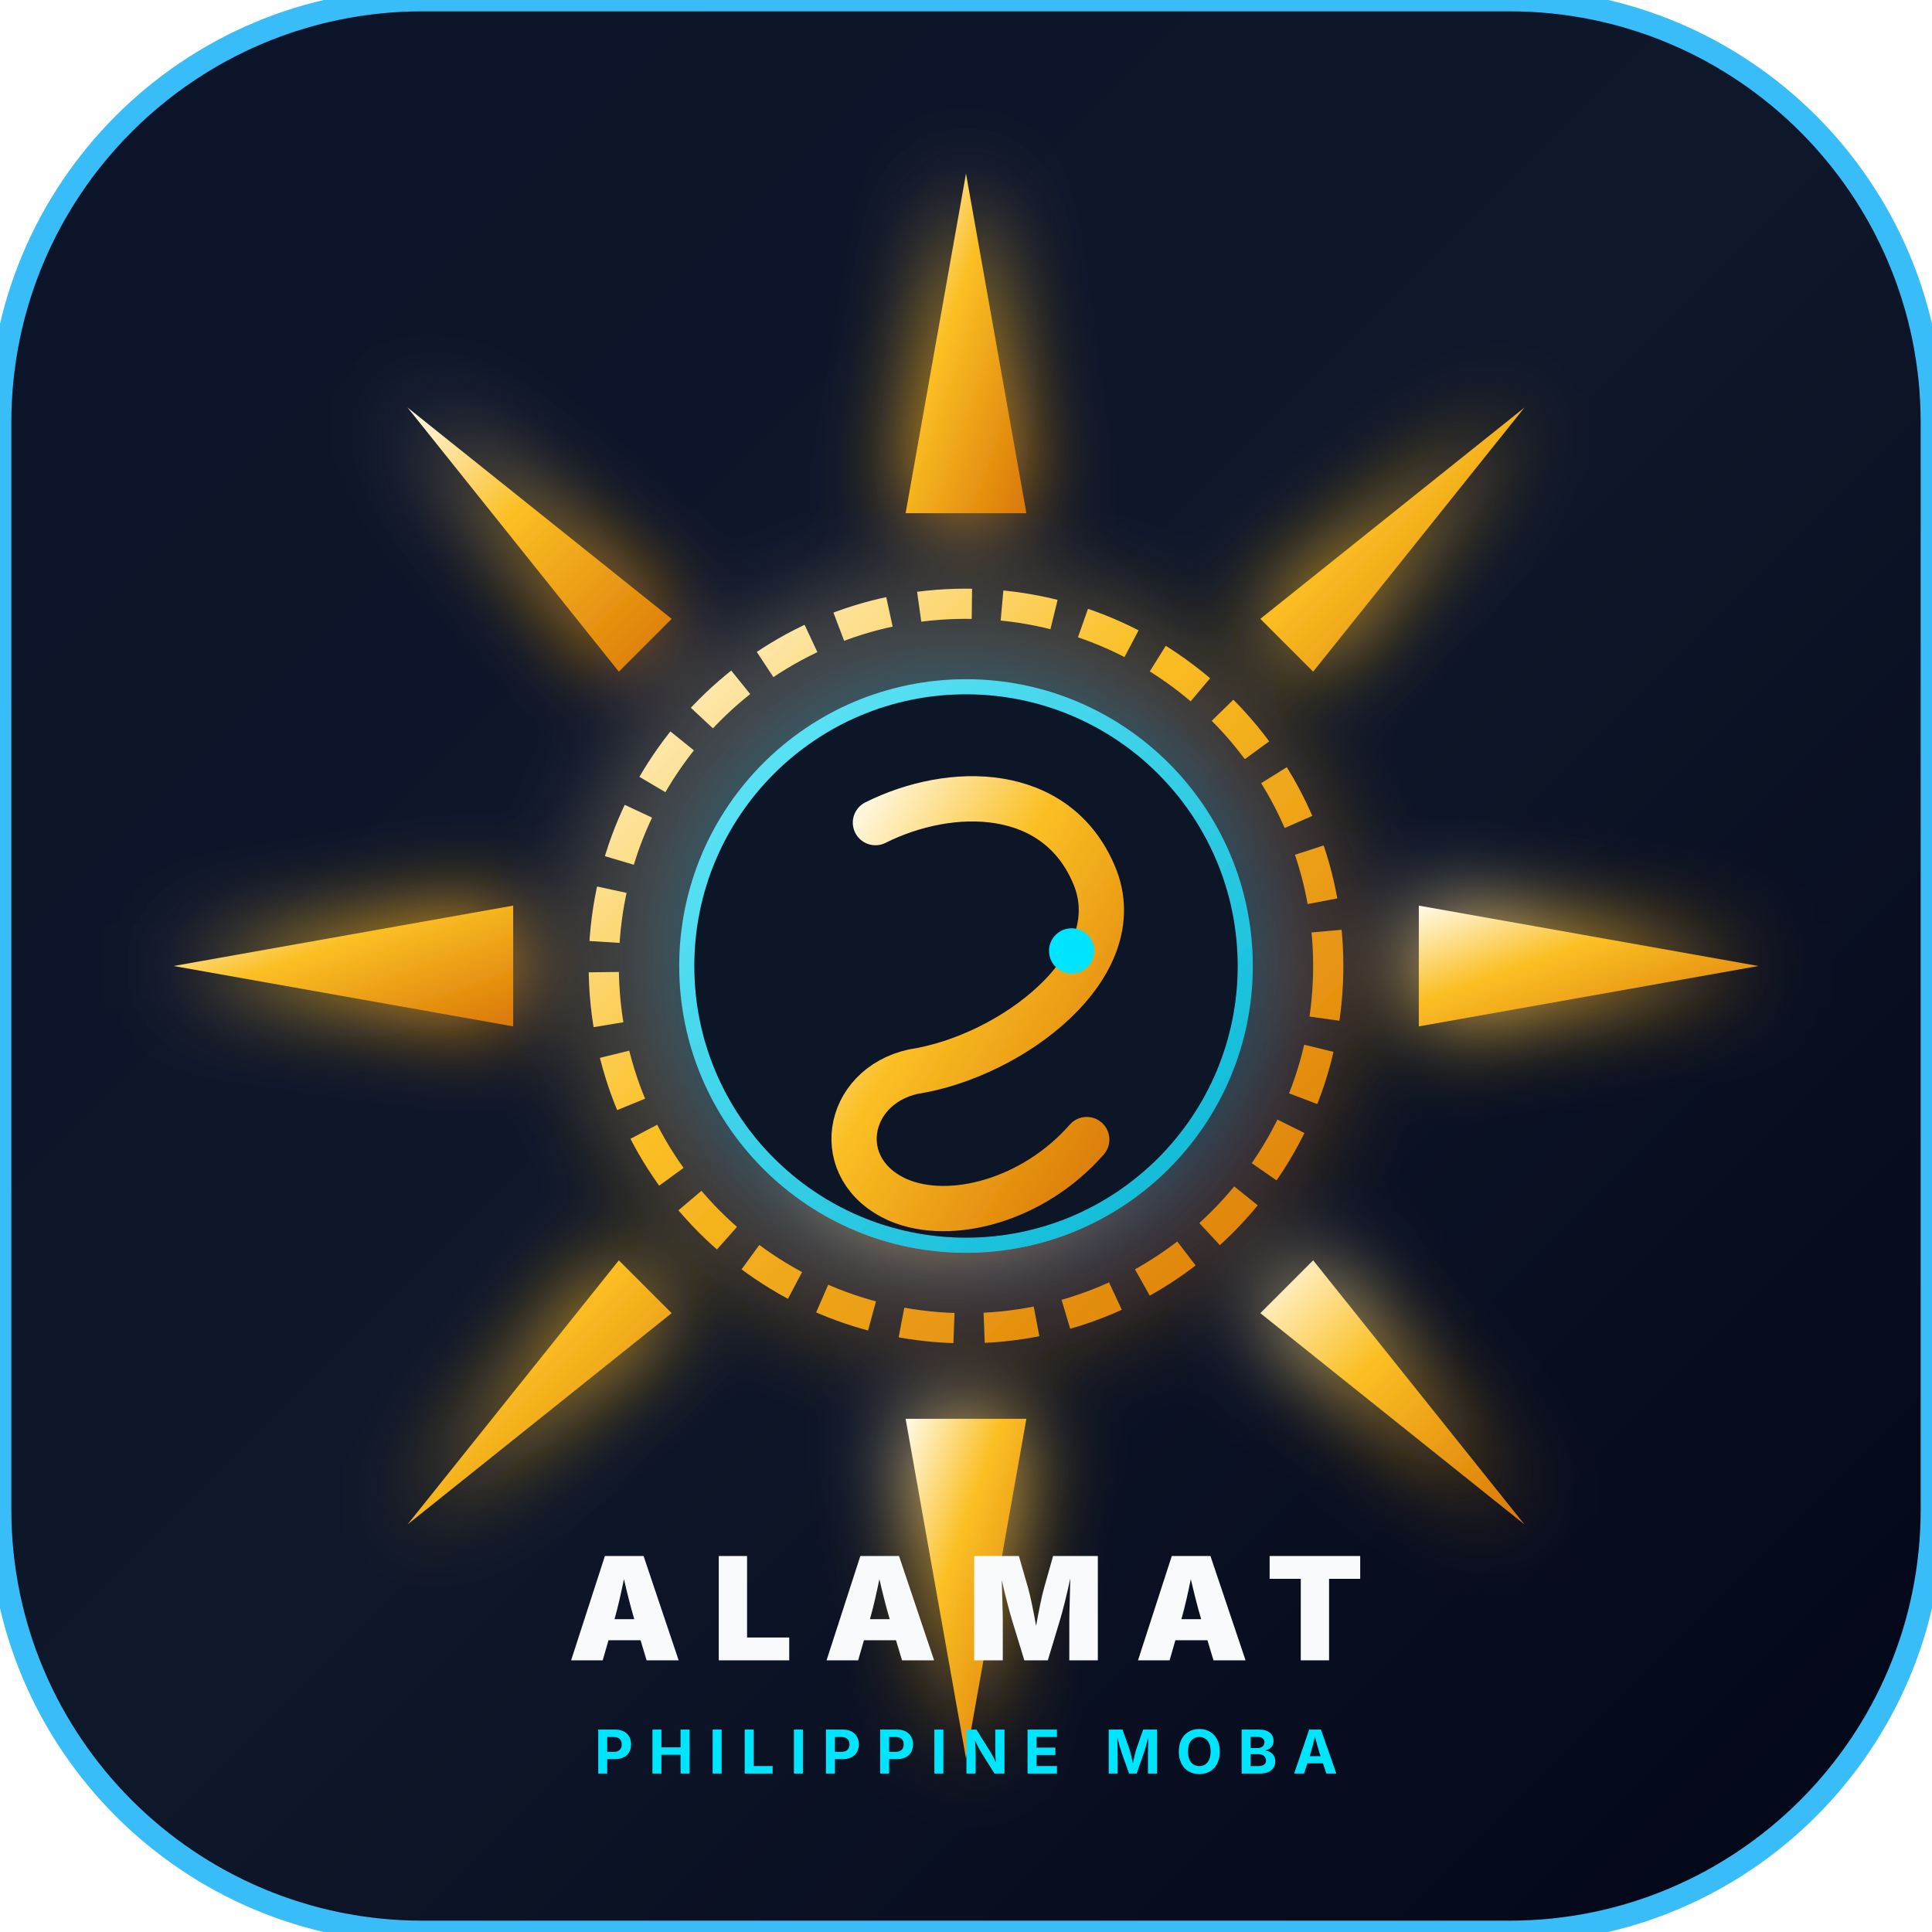
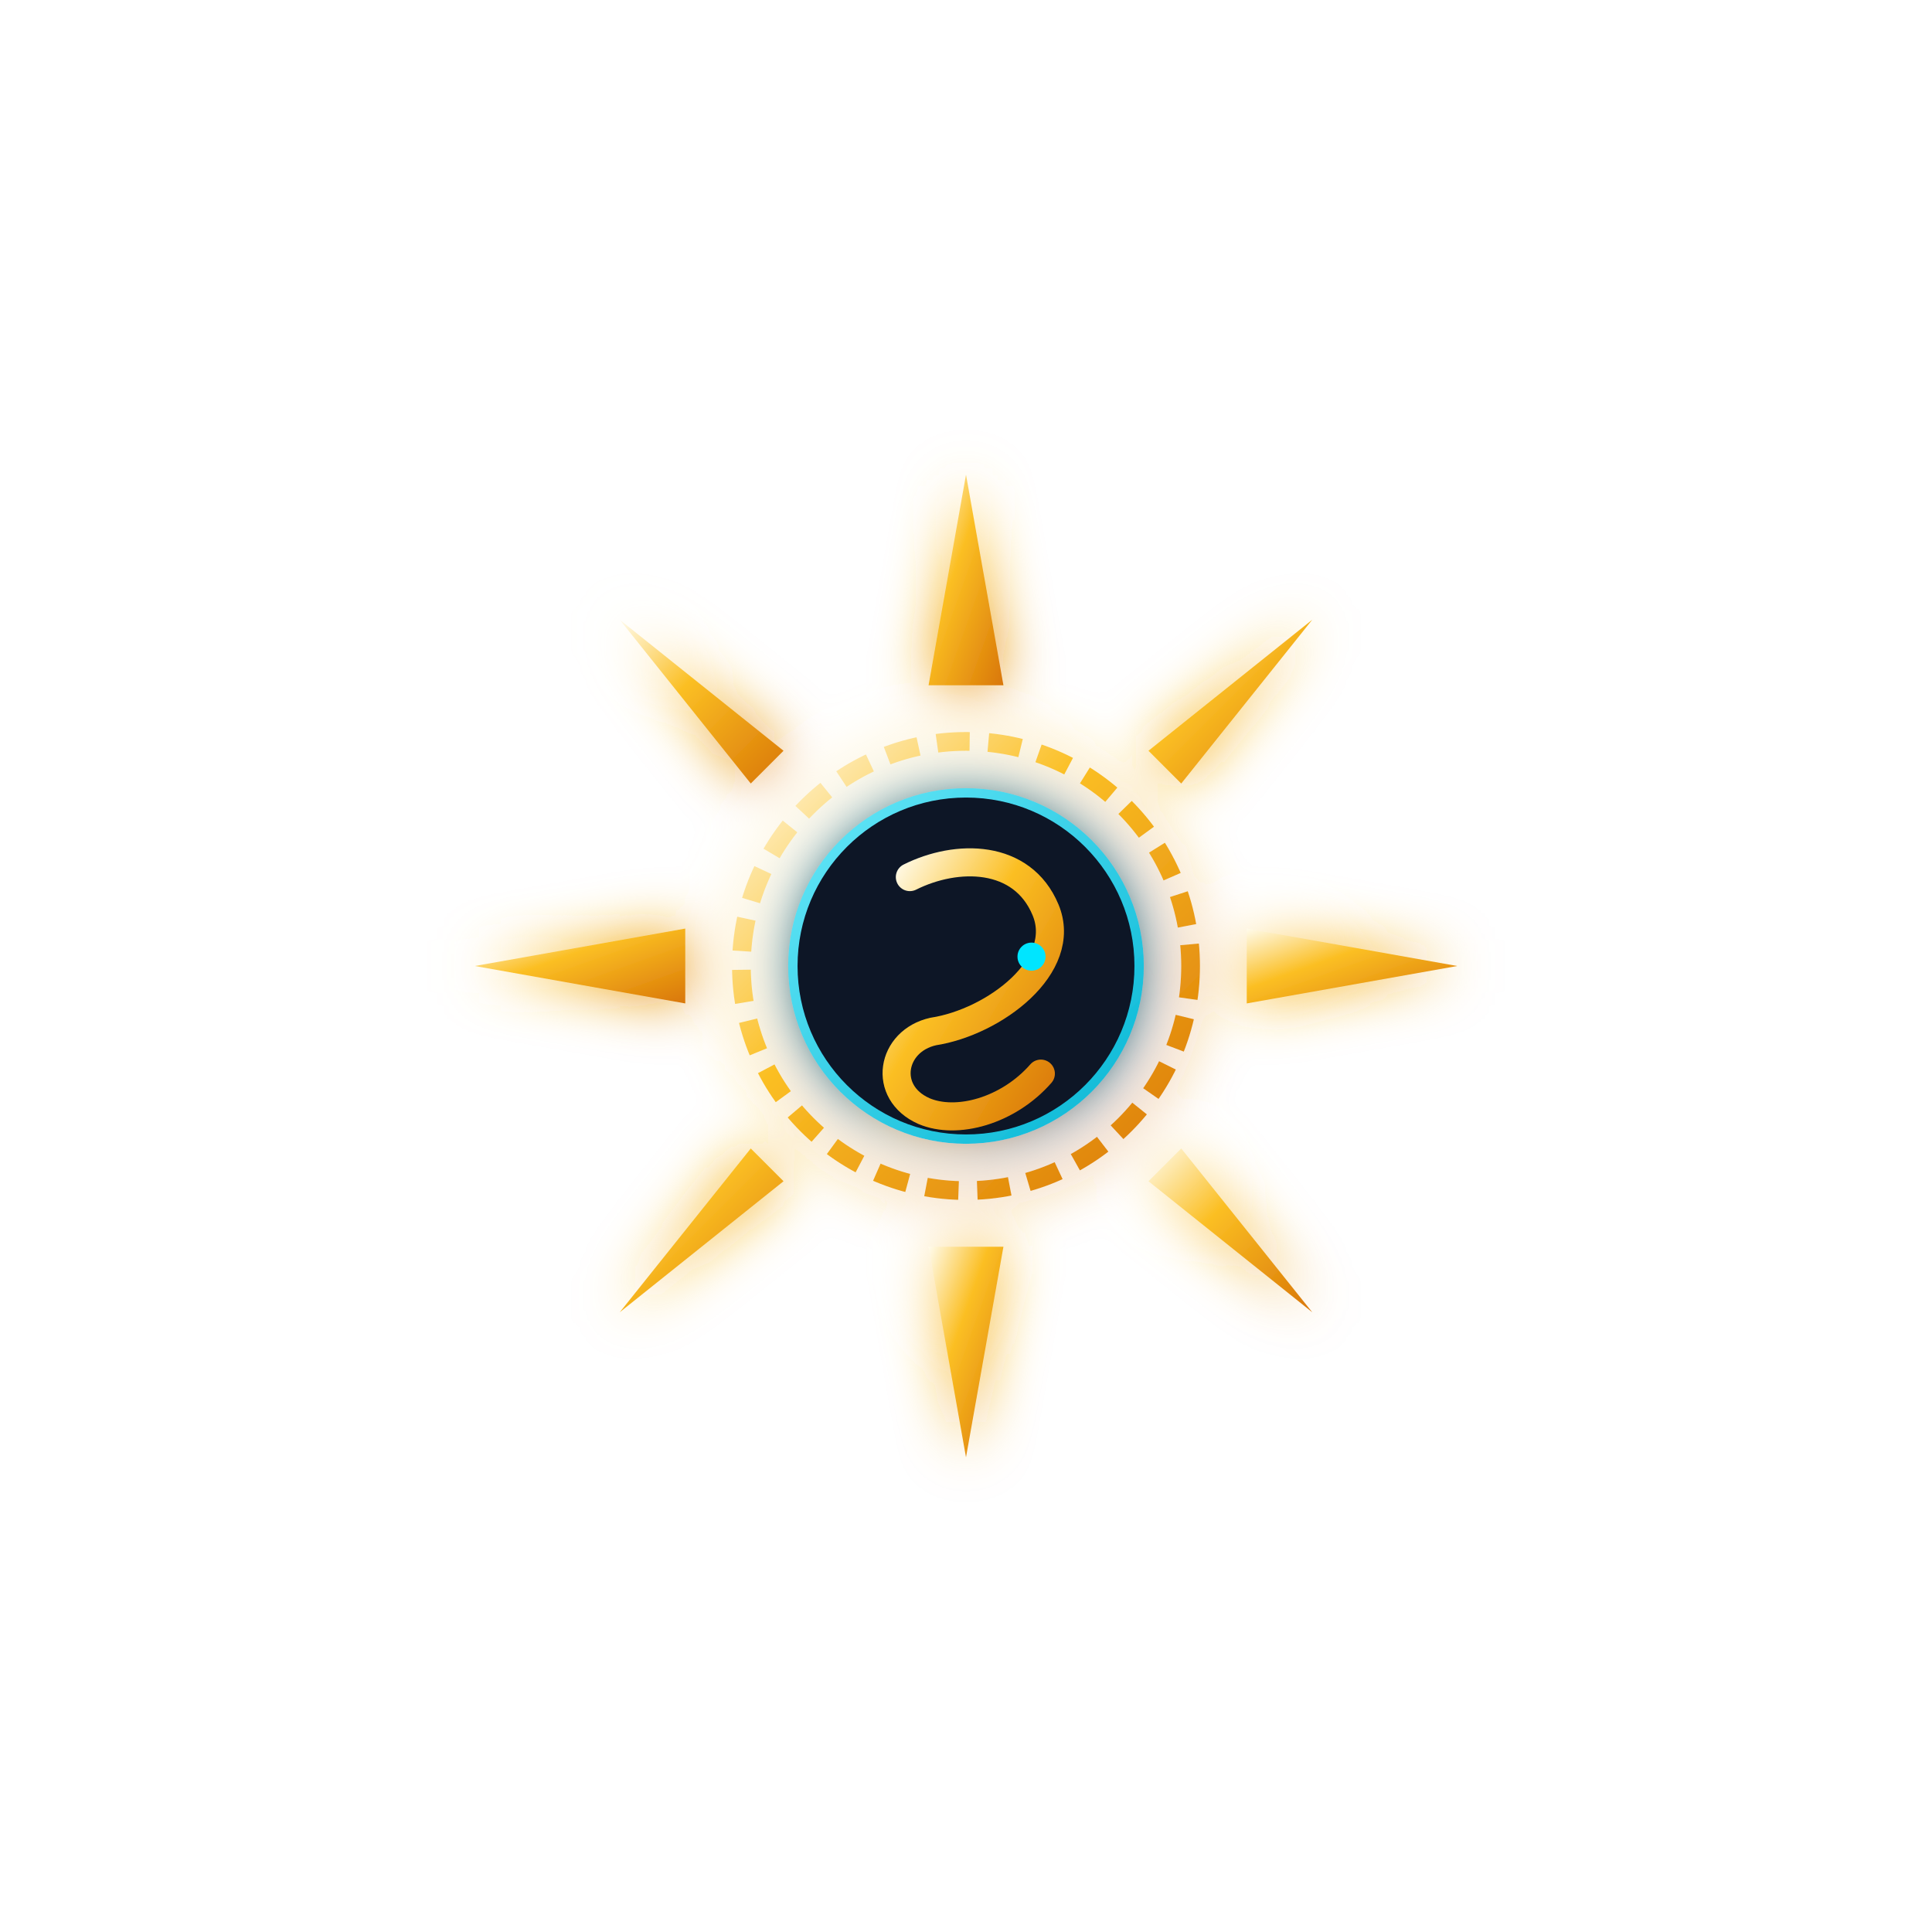
<svg xmlns="http://www.w3.org/2000/svg" viewBox="0 0 512 512" width="512" height="512">
  <defs>
    <linearGradient id="bgGrad" x1="0%" y1="0%" x2="100%" y2="100%">
      <stop offset="0%" stop-color="#0b1329" />
      <stop offset="50%" stop-color="#0f172a" />
      <stop offset="100%" stop-color="#020617" />
    </linearGradient>
    <linearGradient id="goldGrad" x1="0%" y1="0%" x2="100%" y2="100%">
      <stop offset="0%" stop-color="#fffbeb" />
      <stop offset="40%" stop-color="#fbbf24" />
      <stop offset="100%" stop-color="#d97706" />
    </linearGradient>
    <linearGradient id="cyanGrad" x1="0%" y1="0%" x2="100%" y2="100%">
      <stop offset="0%" stop-color="#67e8f9" />
      <stop offset="100%" stop-color="#06b6d4" />
    </linearGradient>
    <filter id="glow" x="-20%" y="-20%" width="140%" height="140%">
      <feGaussianBlur stdDeviation="12" result="blur" />
      <feComposite in="SourceGraphic" in2="blur" operator="over" />
    </filter>
  </defs>
-   <rect width="512" height="512" rx="112" fill="url(#bgGrad)" stroke="#38bdf8" stroke-width="6" />
-   <g transform="translate(256, 256)" filter="url(#glow)">
+   <g transform="translate(256, 256) scale(0.62)" filter="url(#glow)">
    <path d="M 0,-210 L 16,-120 L -16,-120 Z" fill="url(#goldGrad)" />
    <path d="M 0,210 L 16,120 L -16,120 Z" fill="url(#goldGrad)" />
    <path d="M -210,0 L -120,16 L -120,-16 Z" fill="url(#goldGrad)" />
    <path d="M 210,0 L 120,16 L 120,-16 Z" fill="url(#goldGrad)" />
    <path d="M -148,-148 L -92,-78 L -78,-92 Z" fill="url(#goldGrad)" />
    <path d="M 148,-148 L 92,-78 L 78,-92 Z" fill="url(#goldGrad)" />
    <path d="M -148,148 L -92,78 L -78,92 Z" fill="url(#goldGrad)" />
    <path d="M 148,148 L 92,78 L 78,92 Z" fill="url(#goldGrad)" />
    <circle cx="0" cy="0" r="96" fill="none" stroke="url(#goldGrad)" stroke-width="8" stroke-dasharray="14 8" />
    <circle cx="0" cy="0" r="74" fill="#091428" stroke="url(#cyanGrad)" stroke-width="4" />
    <path d="M -24,-38 C -4,-48 24,-48 34,-24 C 44,0 12,24 -14,28 C -32,32 -36,54 -18,62 C -4,68 18,62 32,46" fill="none" stroke="url(#goldGrad)" stroke-width="12" stroke-linecap="round" stroke-linejoin="round" />
    <path d="M -30,-12 L -6,-12" fill="none" stroke="url(#goldGrad)" stroke-width="10" stroke-linecap="round" />
    <circle cx="28" cy="-4" r="6" fill="#00e5ff" />
  </g>
-   <text x="256" y="440" font-family="system-ui, -apple-system, sans-serif" font-weight="900" font-size="38" fill="#f8fafc" text-anchor="middle" letter-spacing="8">ALAMAT</text>
-   <text x="256" y="470" font-family="system-ui, -apple-system, sans-serif" font-weight="700" font-size="16" fill="#00e5ff" text-anchor="middle" letter-spacing="4">PHILIPPINE MOBA</text>
</svg>
